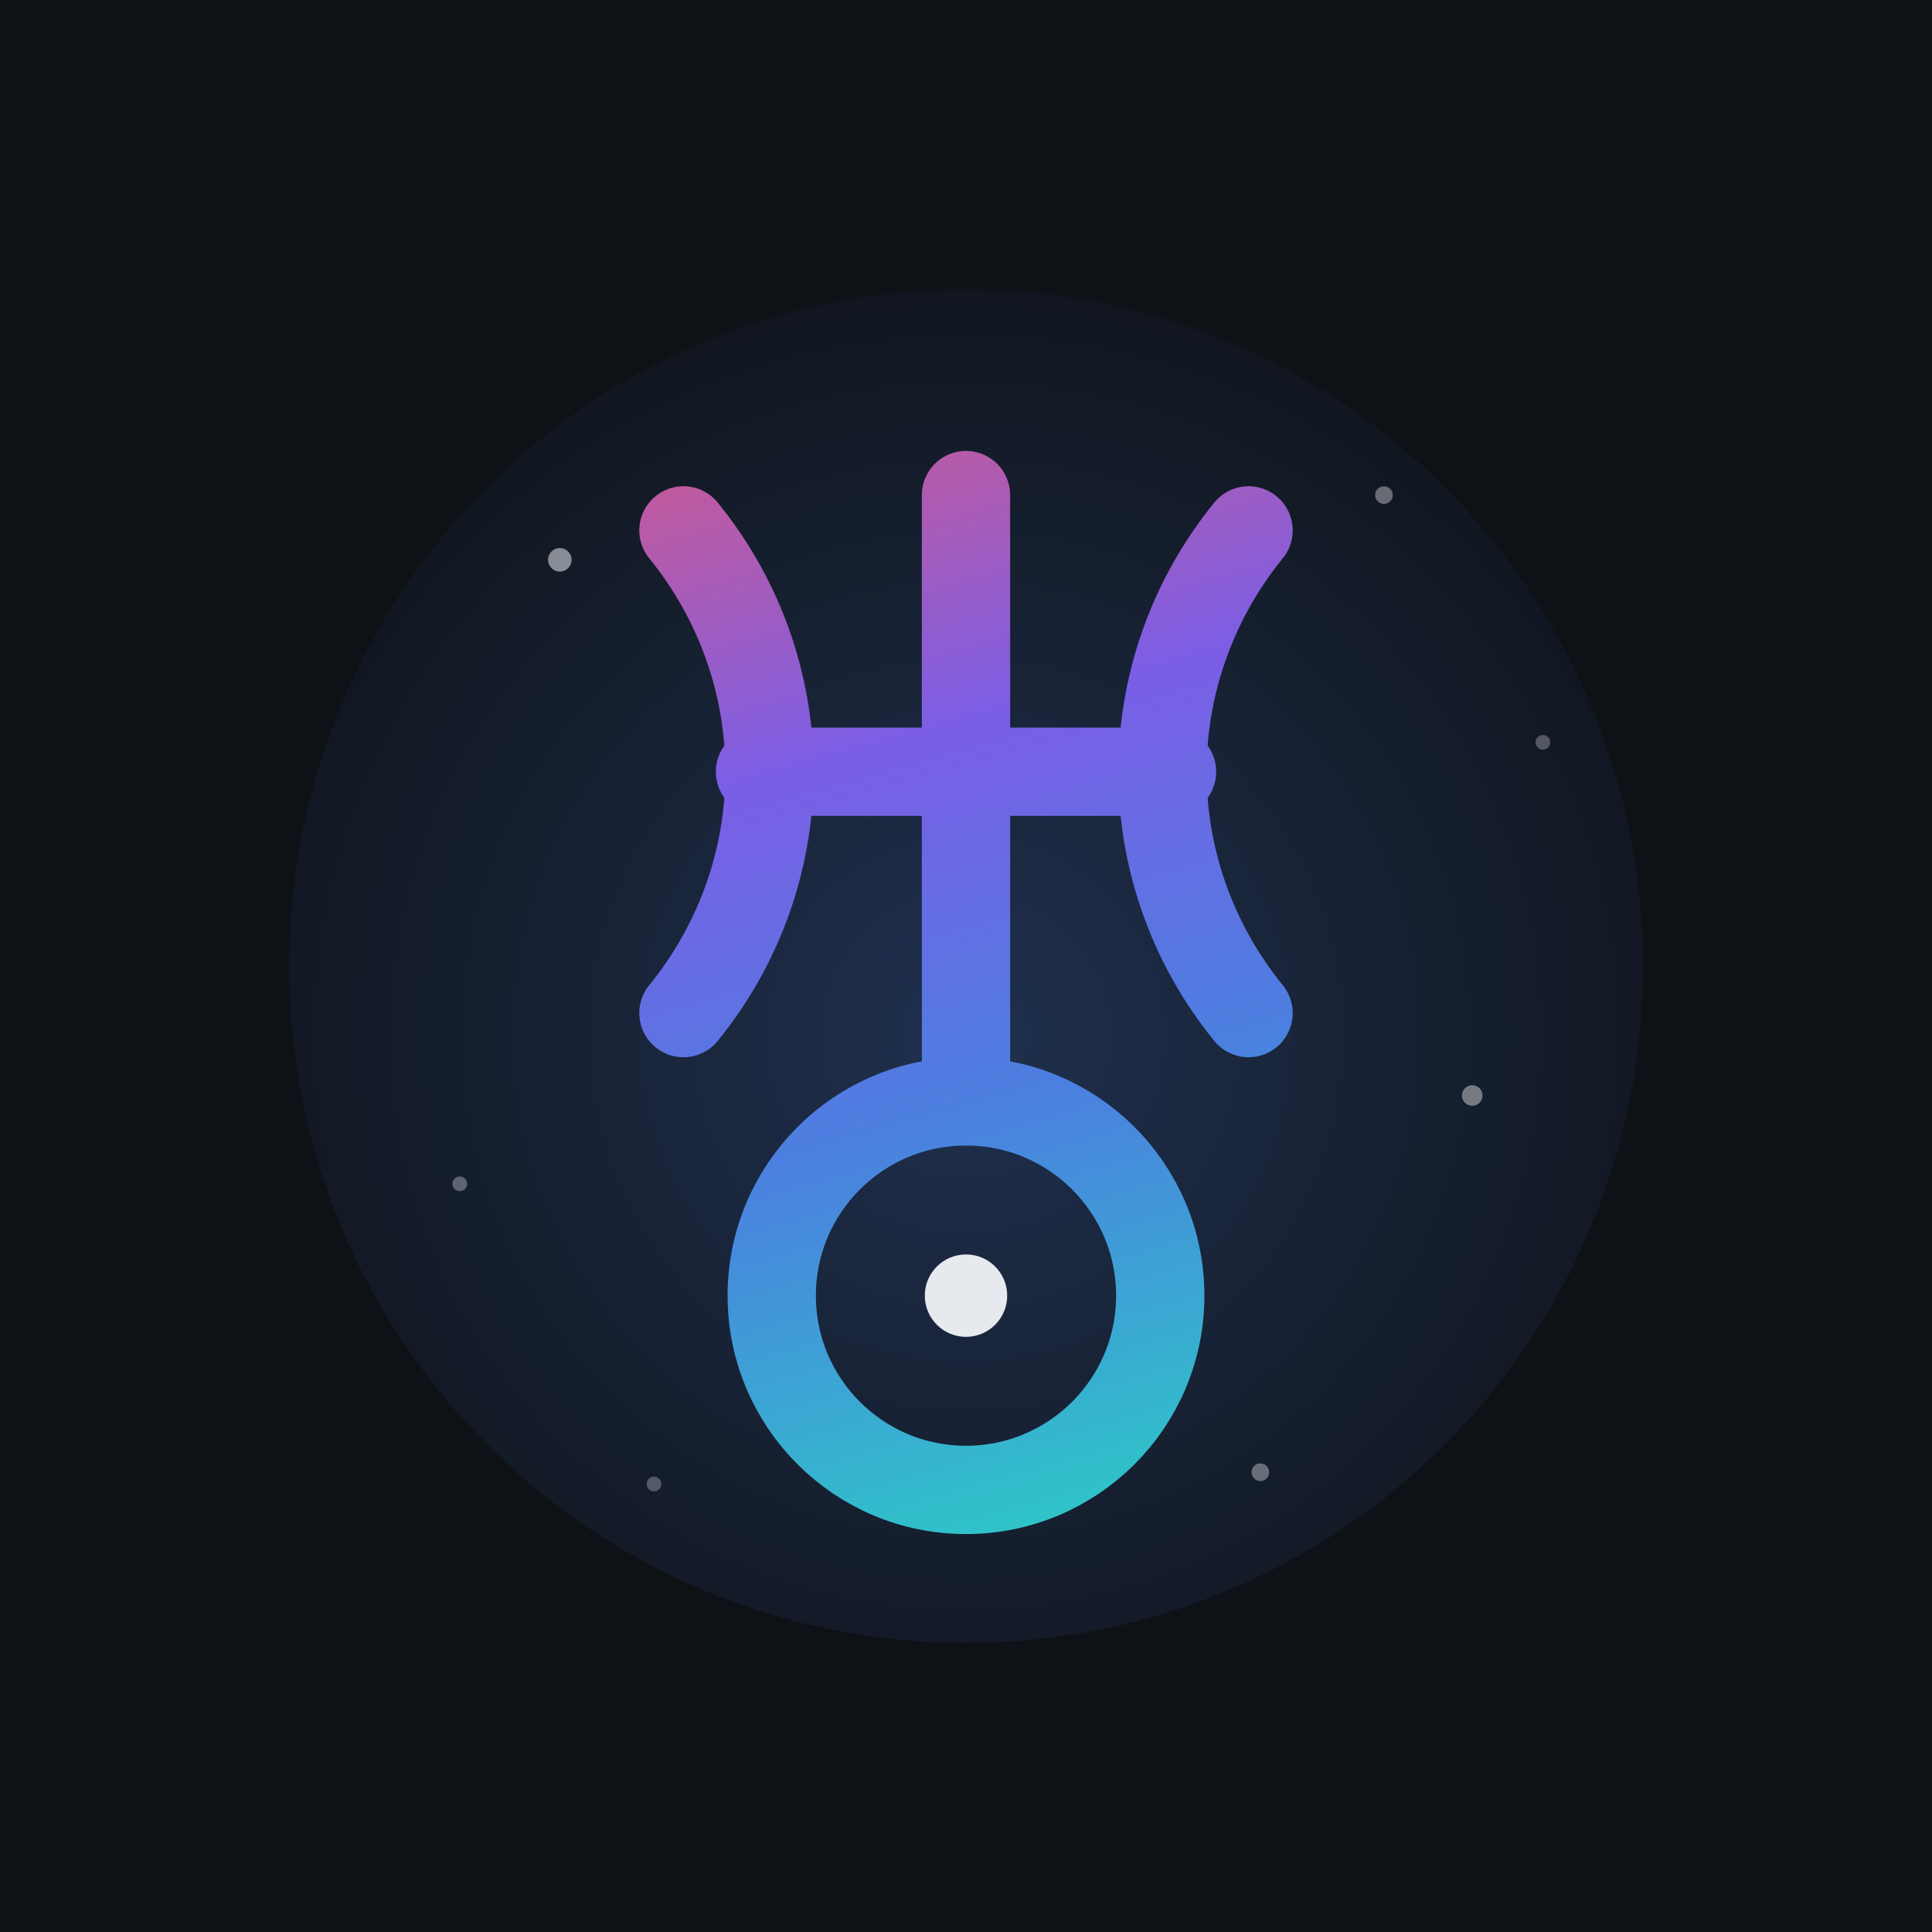
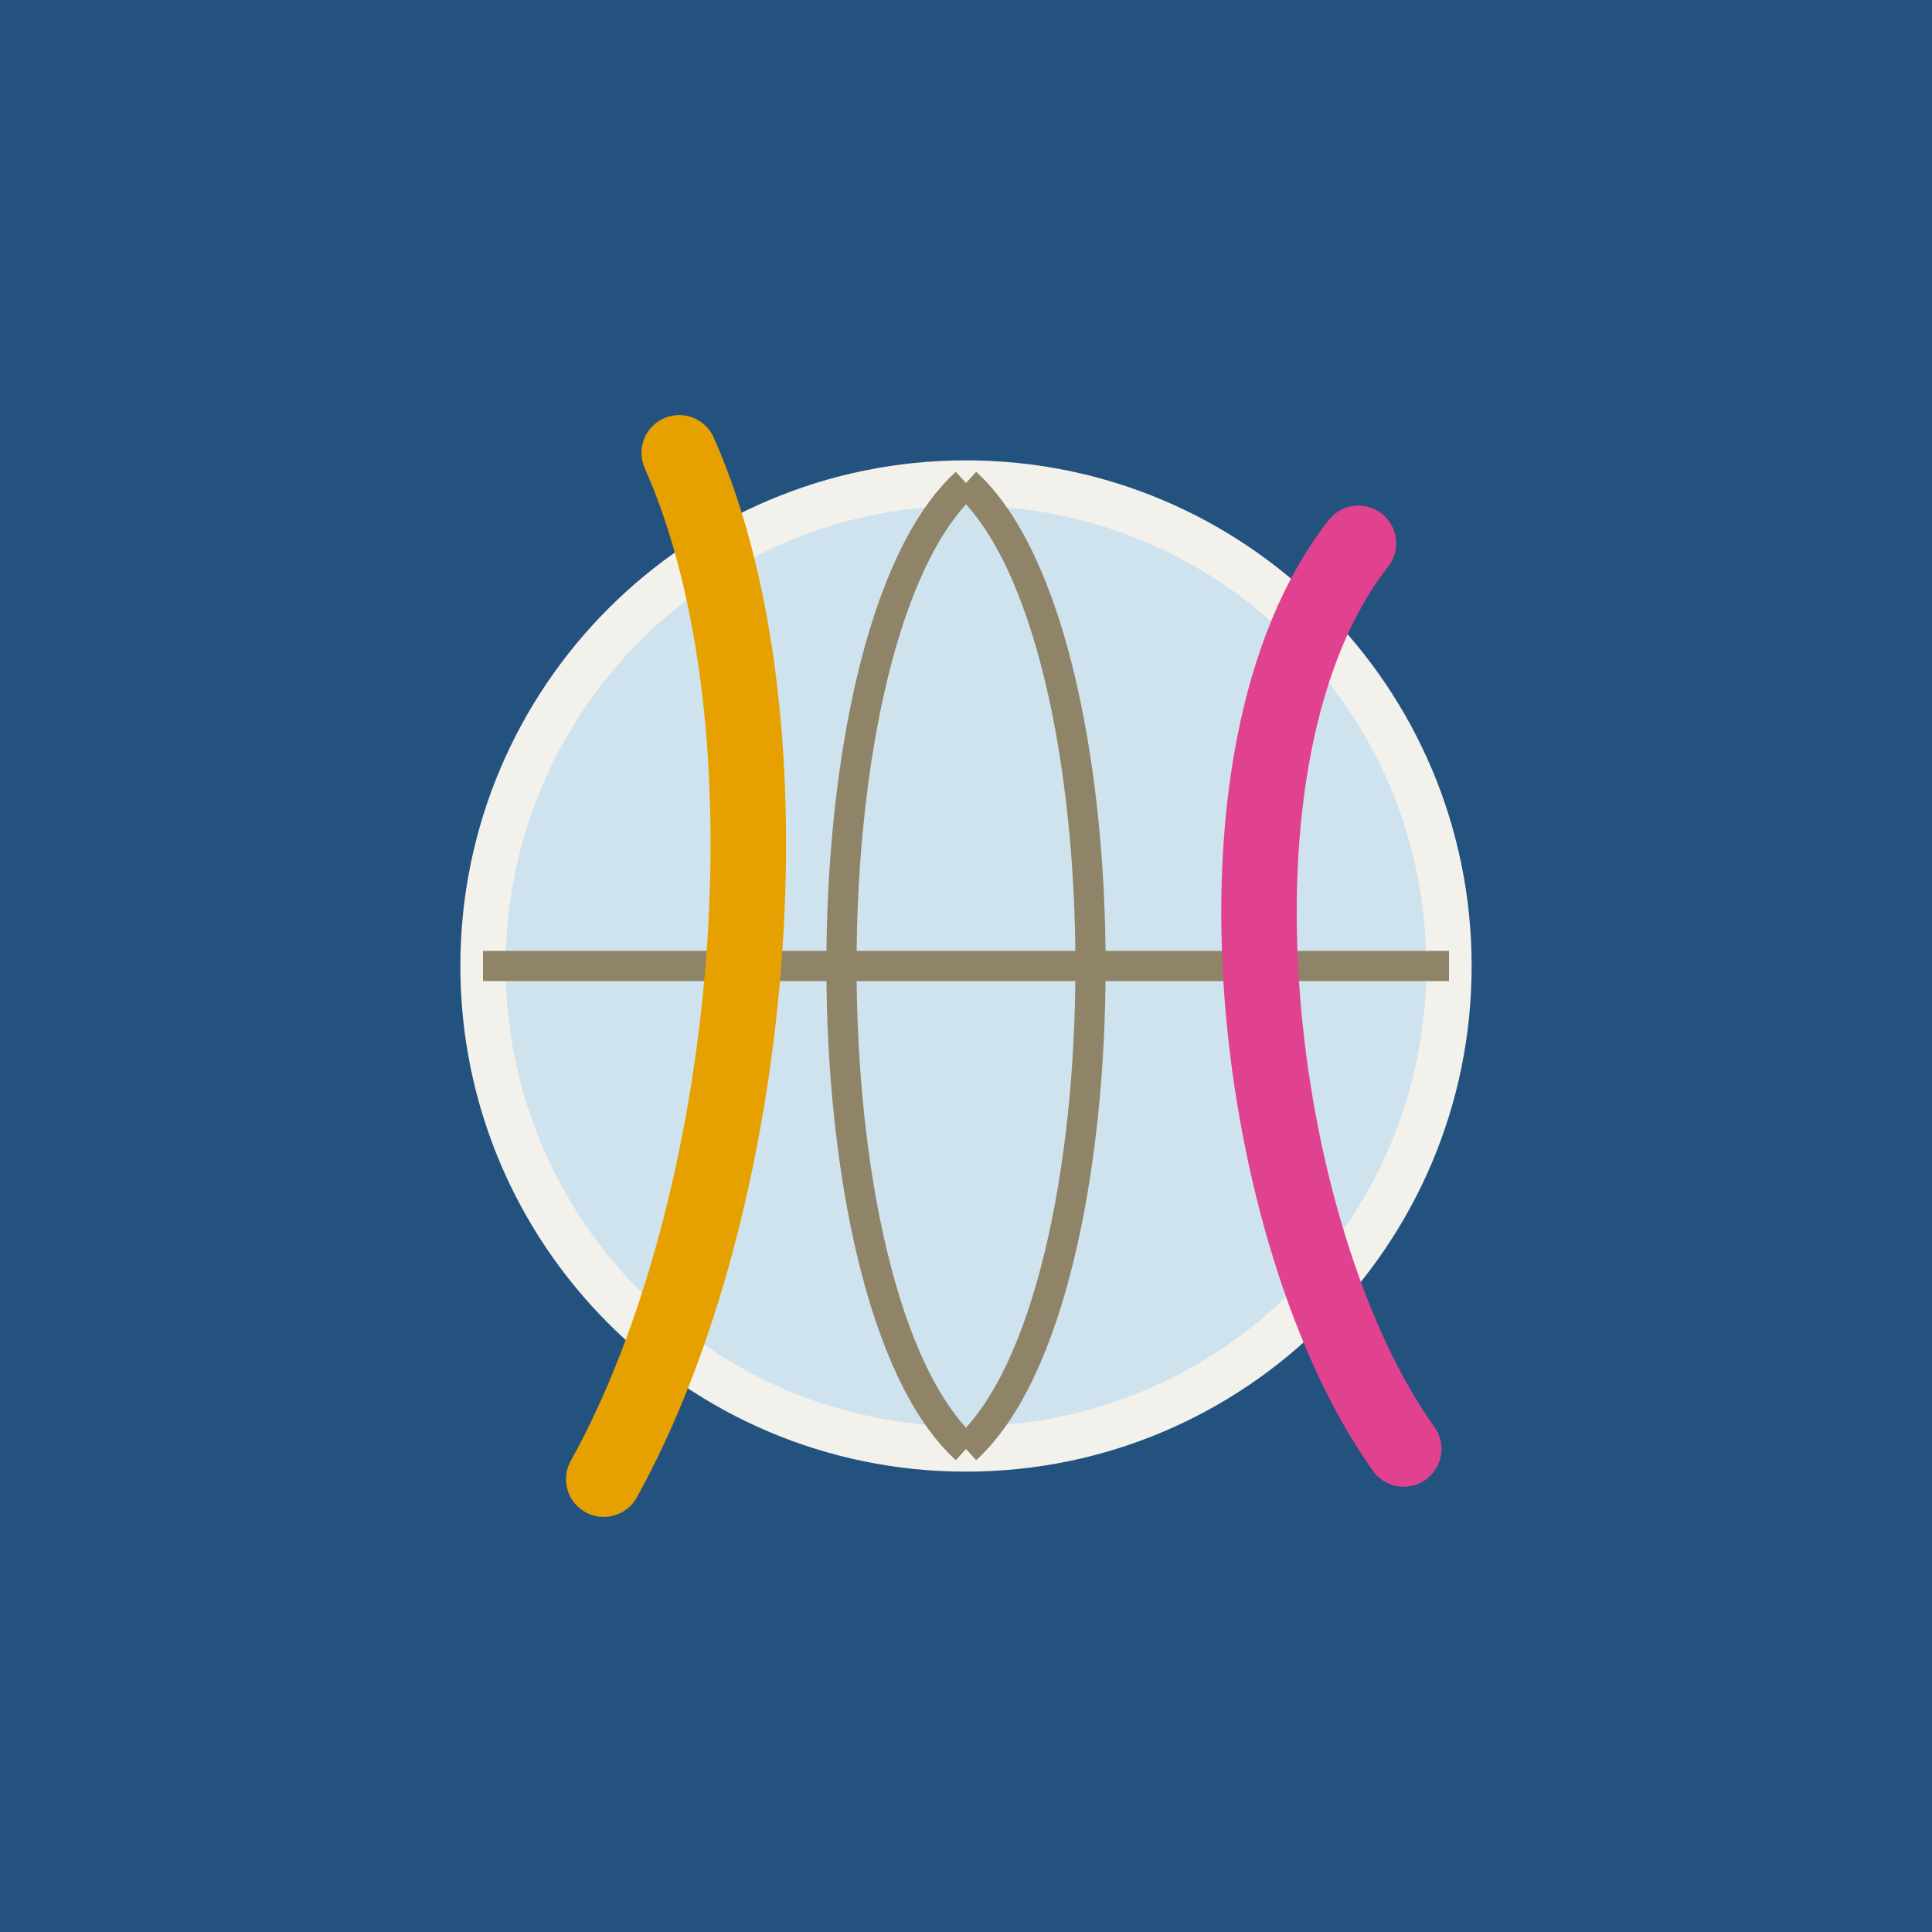
- <svg xmlns="http://www.w3.org/2000/svg" viewBox="0 0 512 512">
-   <defs>
-     <linearGradient id="cos" gradientUnits="userSpaceOnUse" x1="200" y1="80" x2="300" y2="440">
-       <stop offset="0" stop-color="#c05a9e" />
-       <stop offset="0.28" stop-color="#7b5ee6" />
-       <stop offset="0.62" stop-color="#4b7fe0" />
-       <stop offset="1" stop-color="#2fc4c9" />
-     </linearGradient>
-     <radialGradient id="glow" cx="0.5" cy="0.55" r="0.65">
-       <stop offset="0" stop-color="#4b7fe0" stop-opacity="0.28" />
-       <stop offset="1" stop-color="#4b7fe0" stop-opacity="0" />
-     </radialGradient>
-   </defs>
-   <rect width="512" height="512" fill="#0e1116" />
-   <g transform="translate(56.32,56.32) scale(0.78)">
-     <circle cx="256" cy="256" r="230" fill="url(#glow)" />
-     <g fill="#e6e9ee">
-       <circle cx="118" cy="118" r="4" opacity="0.55" />
-       <circle cx="398" cy="96" r="3" opacity="0.4" />
-       <circle cx="428" cy="300" r="3.5" opacity="0.45" />
-       <circle cx="84" cy="330" r="2.5" opacity="0.35" />
-       <circle cx="356" cy="428" r="3" opacity="0.4" />
-       <circle cx="150" cy="432" r="2.5" opacity="0.3" />
-       <circle cx="452" cy="180" r="2.5" opacity="0.3" />
-     </g>
-     <g stroke="url(#cos)" stroke-width="30" fill="none" stroke-linecap="round">
-       <path d="M160 108 C 199 156, 199 224, 160 272" />
-       <path d="M352 108 C 313 156, 313 224, 352 272" />
-       <path d="M256 96 V 302" />
-       <path d="M186 190 H 326" />
-       <circle cx="256" cy="368" r="66" />
-     </g>
-     <circle cx="256" cy="368" r="14" fill="#e6e9ee" />
-   </g>
+ <svg xmlns="http://www.w3.org/2000/svg" viewBox="0 0 128 128">
+   <rect width="128" height="128" fill="#24527f" />
+   <circle cx="64" cy="64" r="32" fill="#cfe3ee" stroke="#f3f1ec" stroke-width="3" />
+   <path d="M32 64h64M64 32c-11 10-11 54 0 64M64 32c11 10 11 54 0 64" fill="none" stroke="#8f8468" stroke-width="2" />
+   <path d="M45 30c8 18 5 50-5 68" fill="none" stroke="#e6a100" stroke-width="5" stroke-linecap="round" />
+   <path d="M90 36c-11 14-7 46 3 60" fill="none" stroke="#e0428f" stroke-width="5" stroke-linecap="round" />
</svg>
